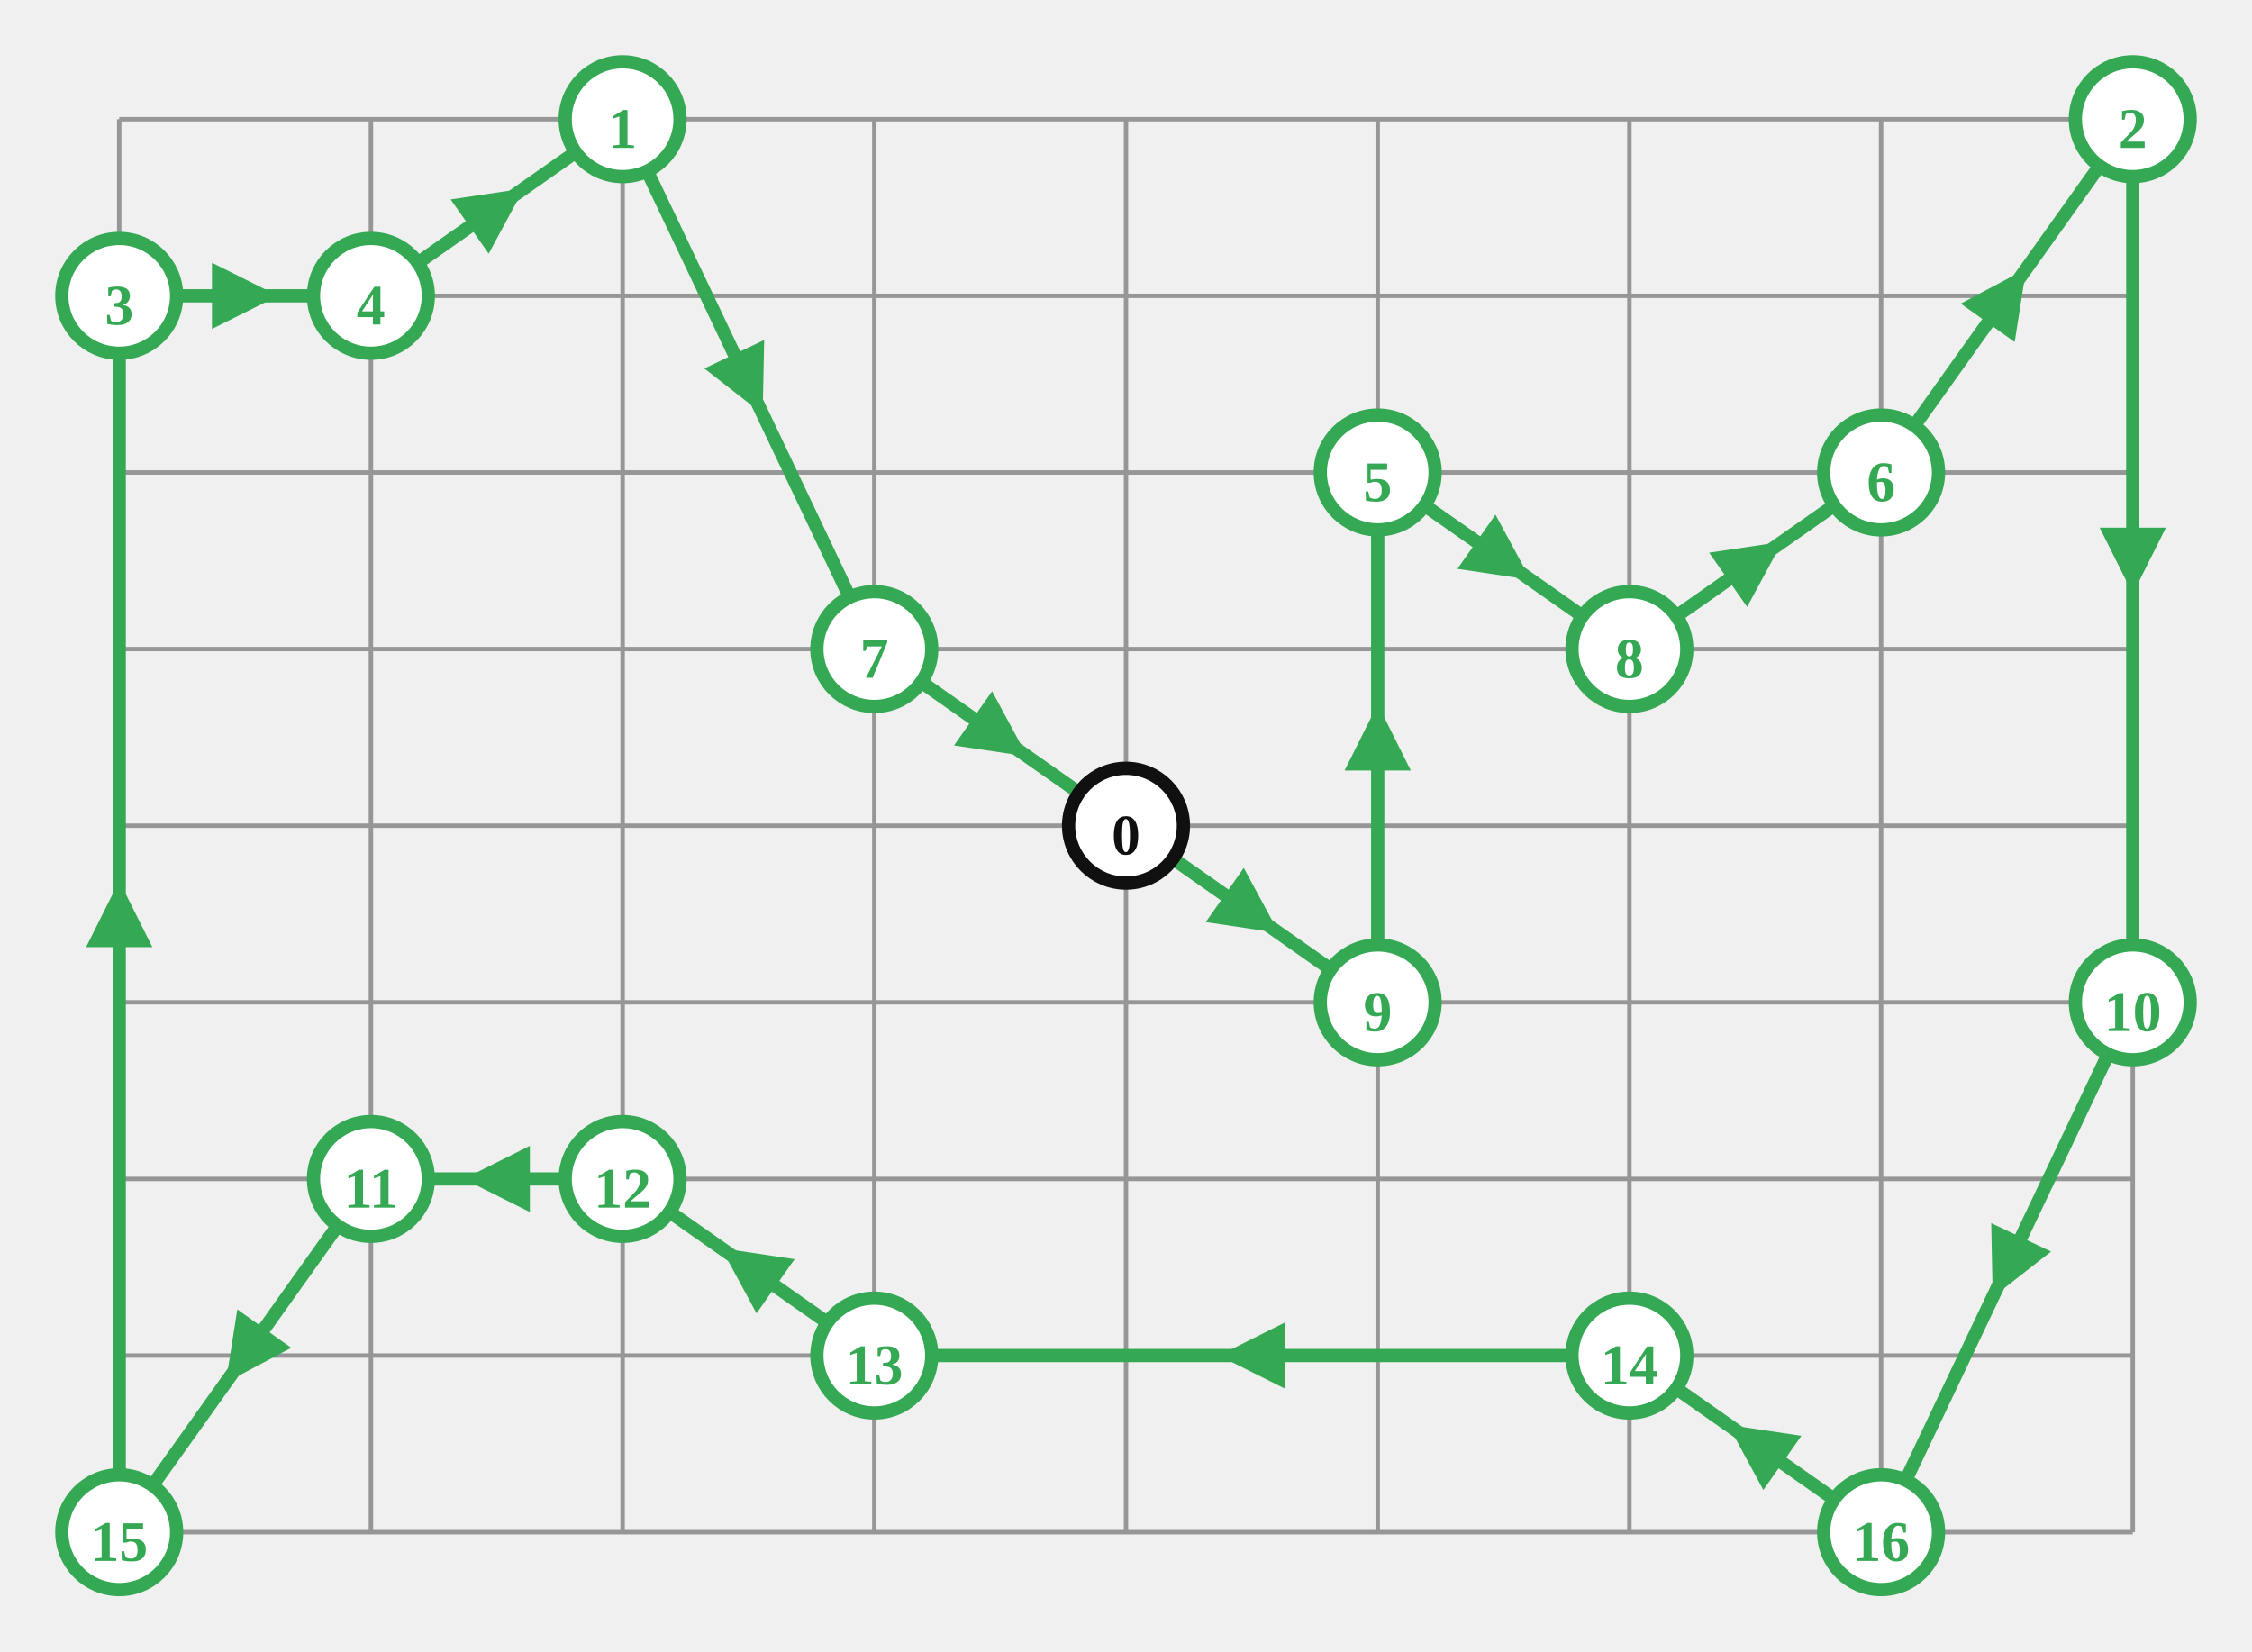
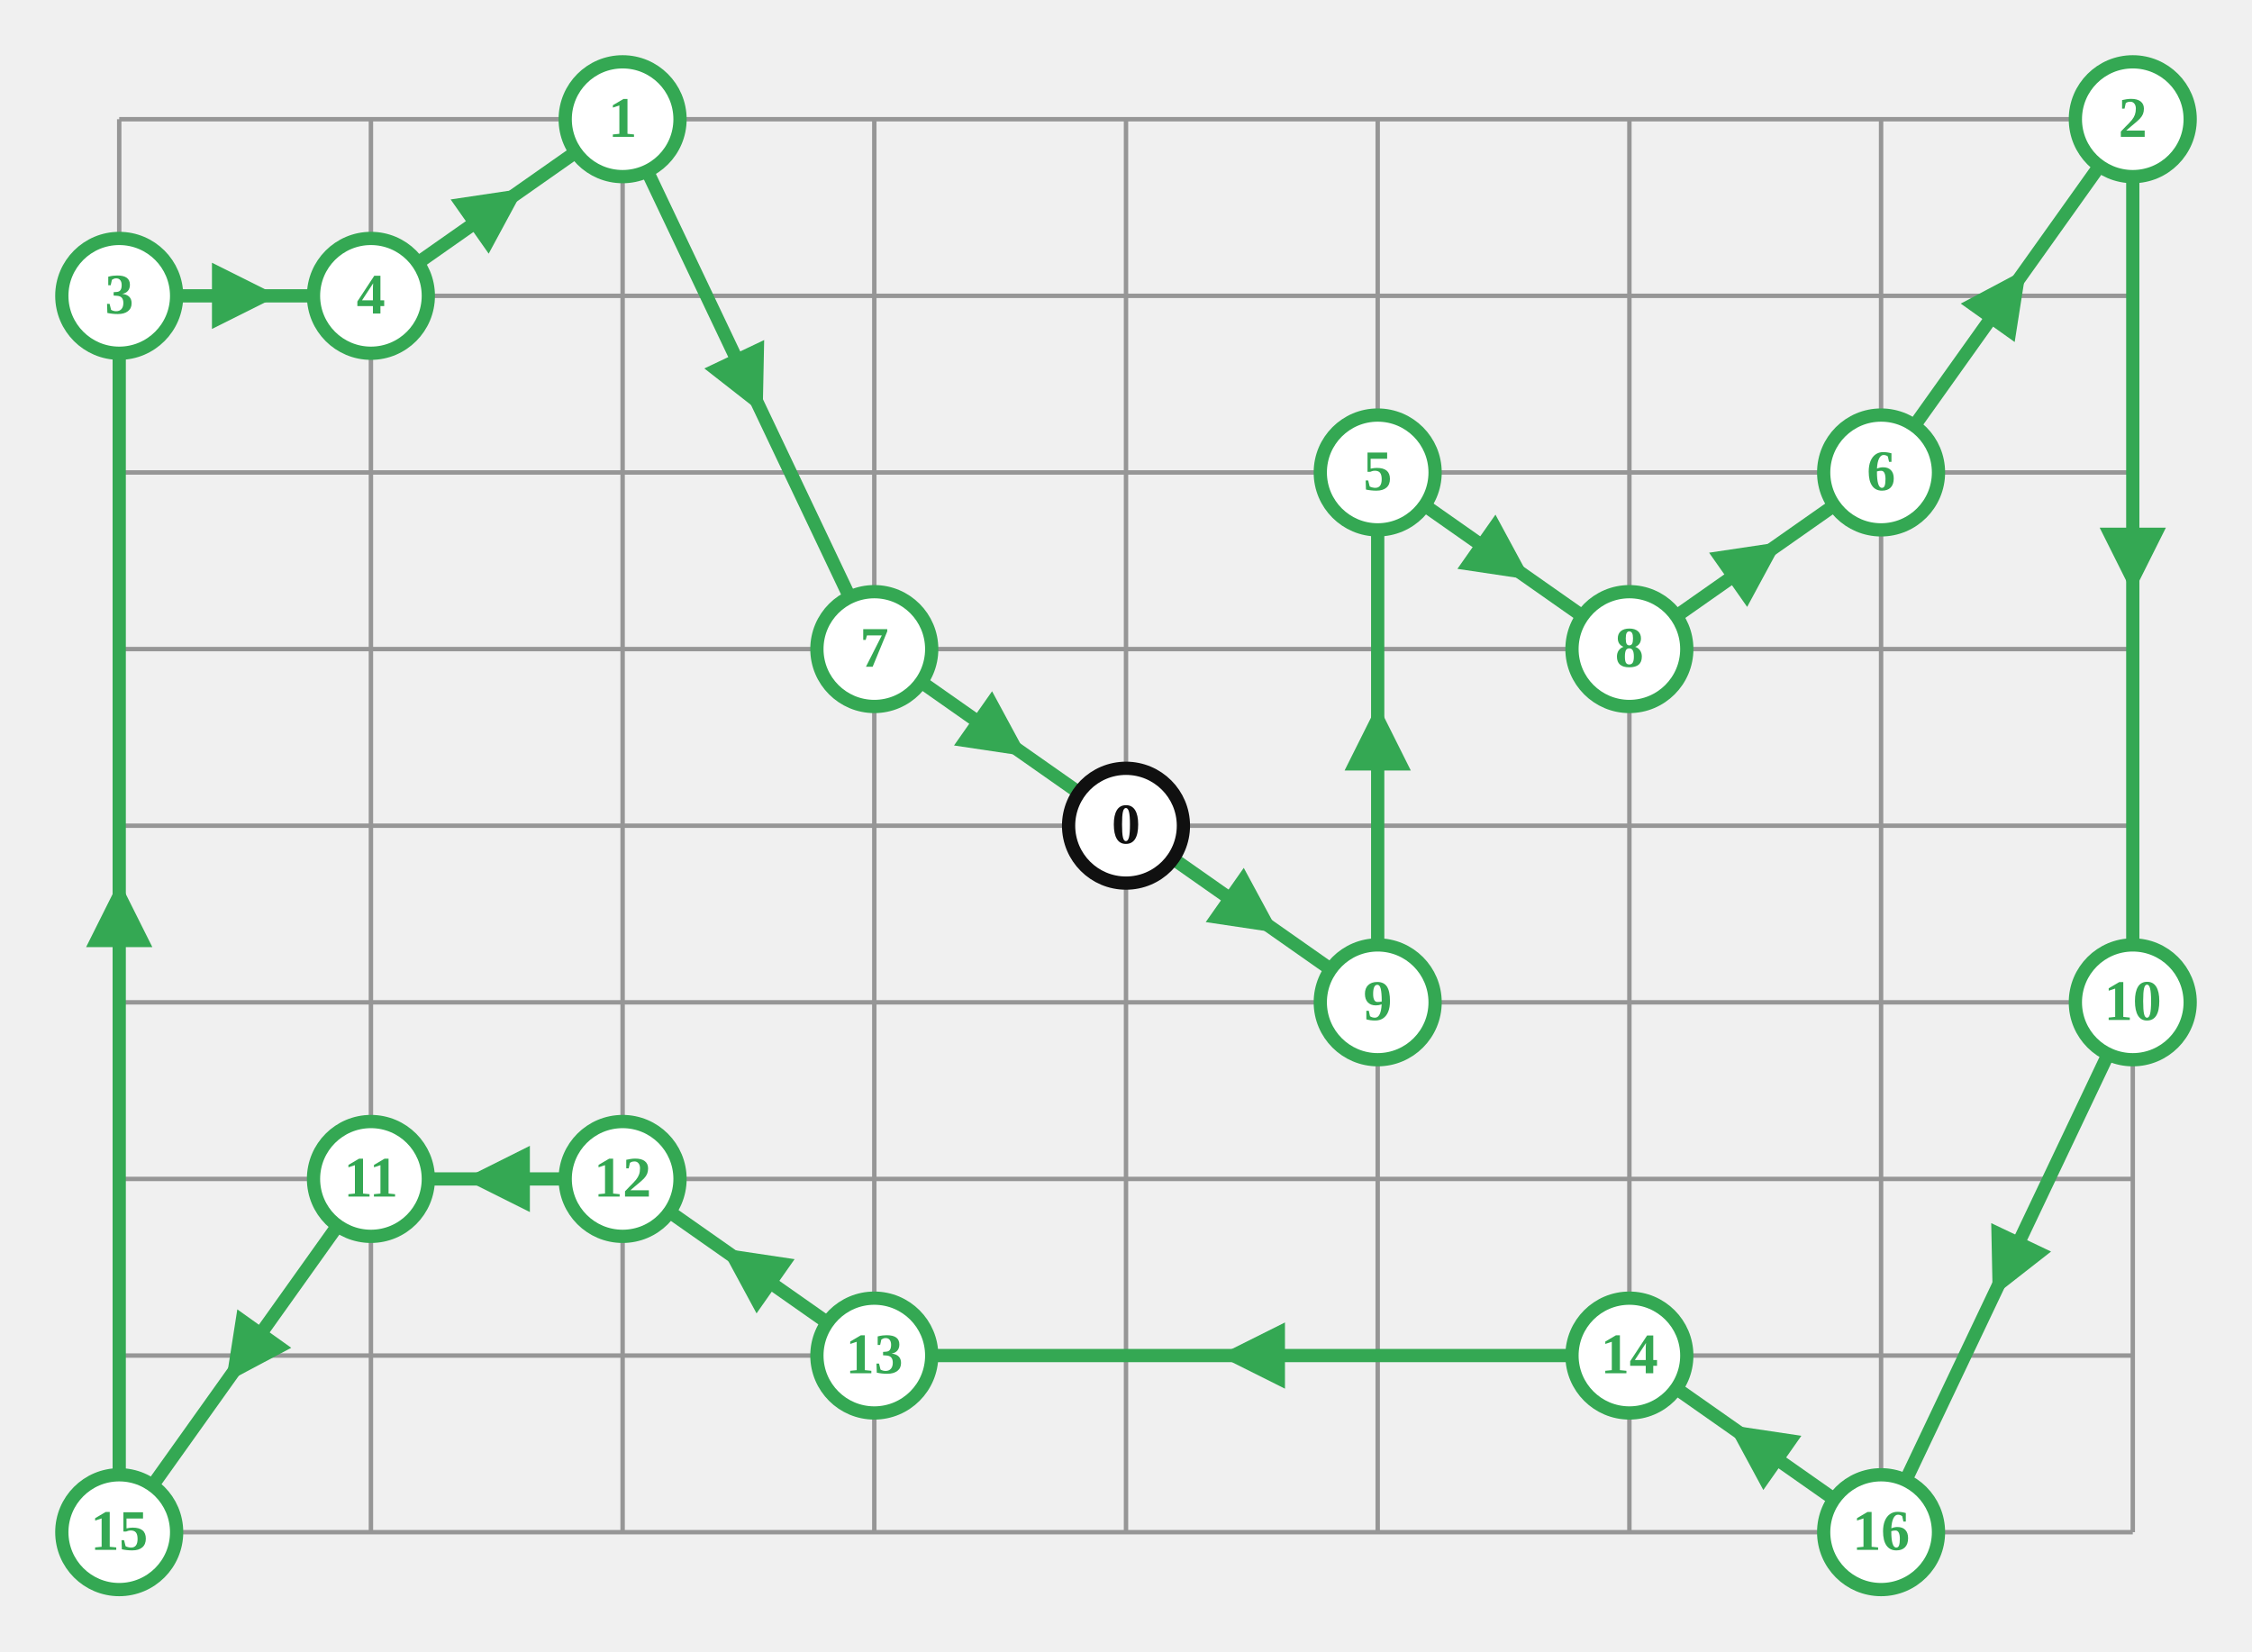
<svg xmlns="http://www.w3.org/2000/svg" version="1.1" width="1020" height="748" viewBox="-54 -54 1020 748">
  <defs>
    <marker id="arrow_blue" viewBox="0 0 16 16" refX="8" refY="8" markerUnits="strokeWidth" markerWidth="5" markerHeight="5" orient="auto">
      <path d="M 0 0 L 16 8 L 0 16 z" stroke="none" fill="#4285F4" />
    </marker>
    <marker id="arrow_red" viewBox="0 0 16 16" refX="8" refY="8" markerUnits="strokeWidth" markerWidth="5" markerHeight="5" orient="auto">
      <path d="M 0 0 L 16 8 L 0 16 z" stroke="none" fill="#EA4335" />
    </marker>
    <marker id="arrow_yellow" viewBox="0 0 16 16" refX="8" refY="8" markerUnits="strokeWidth" markerWidth="5" markerHeight="5" orient="auto">
      <path d="M 0 0 L 16 8 L 0 16 z" stroke="none" fill="#FBBC05" />
    </marker>
    <marker id="arrow_green" viewBox="0 0 16 16" refX="8" refY="8" markerUnits="strokeWidth" markerWidth="5" markerHeight="5" orient="auto">
      <path d="M 0 0 L 16 8 L 0 16 z" stroke="none" fill="#34A853" />
    </marker>
    <marker id="arrow_black" viewBox="0 0 16 16" refX="8" refY="8" markerUnits="strokeWidth" markerWidth="5" markerHeight="5" orient="auto">
      <path d="M 0 0 L 16 8 L 0 16 z" stroke="none" fill="#101010" />
    </marker>
    <marker id="arrow_white" viewBox="0 0 16 16" refX="8" refY="8" markerUnits="strokeWidth" markerWidth="5" markerHeight="5" orient="auto">
      <path d="M 0 0 L 16 8 L 0 16 z" stroke="none" fill="#FFFFFF" />
    </marker>
  </defs>
  <line x1="0" y1="0" x2="912" y2="0" style="stroke-width:2;stroke:#969696;fill:none" />
  <line x1="0" y1="80" x2="912" y2="80" style="stroke-width:2;stroke:#969696;fill:none" />
  <line x1="0" y1="160" x2="912" y2="160" style="stroke-width:2;stroke:#969696;fill:none" />
  <line x1="0" y1="240" x2="912" y2="240" style="stroke-width:2;stroke:#969696;fill:none" />
  <line x1="0" y1="320" x2="912" y2="320" style="stroke-width:2;stroke:#969696;fill:none" />
  <line x1="0" y1="400" x2="912" y2="400" style="stroke-width:2;stroke:#969696;fill:none" />
  <line x1="0" y1="480" x2="912" y2="480" style="stroke-width:2;stroke:#969696;fill:none" />
  <line x1="0" y1="560" x2="912" y2="560" style="stroke-width:2;stroke:#969696;fill:none" />
  <line x1="0" y1="640" x2="912" y2="640" style="stroke-width:2;stroke:#969696;fill:none" />
  <line x1="0" y1="0" x2="0" y2="640" style="stroke-width:2;stroke:#969696;fill:none" />
  <line x1="114" y1="0" x2="114" y2="640" style="stroke-width:2;stroke:#969696;fill:none" />
  <line x1="228" y1="0" x2="228" y2="640" style="stroke-width:2;stroke:#969696;fill:none" />
  <line x1="342" y1="0" x2="342" y2="640" style="stroke-width:2;stroke:#969696;fill:none" />
  <line x1="456" y1="0" x2="456" y2="640" style="stroke-width:2;stroke:#969696;fill:none" />
  <line x1="570" y1="0" x2="570" y2="640" style="stroke-width:2;stroke:#969696;fill:none" />
  <line x1="684" y1="0" x2="684" y2="640" style="stroke-width:2;stroke:#969696;fill:none" />
  <line x1="798" y1="0" x2="798" y2="640" style="stroke-width:2;stroke:#969696;fill:none" />
  <line x1="912" y1="0" x2="912" y2="640" style="stroke-width:2;stroke:#969696;fill:none" />
  <polyline points="456,320 513,360 570,400" style="stroke-width:6;stroke:#34A853;fill:none;marker-mid:url(#arrow_green)" />
  <polyline points="570,400 570,280 570,160" style="stroke-width:6;stroke:#34A853;fill:none;marker-mid:url(#arrow_green)" />
  <polyline points="570,160 627,200 684,240" style="stroke-width:6;stroke:#34A853;fill:none;marker-mid:url(#arrow_green)" />
  <polyline points="684,240 741,200 798,160" style="stroke-width:6;stroke:#34A853;fill:none;marker-mid:url(#arrow_green)" />
  <polyline points="798,160 855,80 912,0" style="stroke-width:6;stroke:#34A853;fill:none;marker-mid:url(#arrow_green)" />
  <polyline points="912,0 912,200 912,400" style="stroke-width:6;stroke:#34A853;fill:none;marker-mid:url(#arrow_green)" />
  <polyline points="912,400 855,520 798,640" style="stroke-width:6;stroke:#34A853;fill:none;marker-mid:url(#arrow_green)" />
  <polyline points="798,640 741,600 684,560" style="stroke-width:6;stroke:#34A853;fill:none;marker-mid:url(#arrow_green)" />
  <polyline points="684,560 513,560 342,560" style="stroke-width:6;stroke:#34A853;fill:none;marker-mid:url(#arrow_green)" />
  <polyline points="342,560 285,520 228,480" style="stroke-width:6;stroke:#34A853;fill:none;marker-mid:url(#arrow_green)" />
  <polyline points="228,480 171,480 114,480" style="stroke-width:6;stroke:#34A853;fill:none;marker-mid:url(#arrow_green)" />
  <polyline points="114,480 57,560 0,640" style="stroke-width:6;stroke:#34A853;fill:none;marker-mid:url(#arrow_green)" />
  <polyline points="0,640 0,360 0,80" style="stroke-width:6;stroke:#34A853;fill:none;marker-mid:url(#arrow_green)" />
  <polyline points="0,80 57,80 114,80" style="stroke-width:6;stroke:#34A853;fill:none;marker-mid:url(#arrow_green)" />
  <polyline points="114,80 171,40 228,0" style="stroke-width:6;stroke:#34A853;fill:none;marker-mid:url(#arrow_green)" />
  <polyline points="228,0 285,120 342,240" style="stroke-width:6;stroke:#34A853;fill:none;marker-mid:url(#arrow_green)" />
  <polyline points="342,240 399,280 456,320" style="stroke-width:6;stroke:#34A853;fill:none;marker-mid:url(#arrow_green)" />
  <circle cx="570" cy="400" r="26" style="stroke-width:6;stroke:#34A853;fill:white" />
-   <text x="570" y="400" dy="13" style="text-anchor:middle;font-weight:bold;font-size:26;stroke:none;fill:#34A853">9</text>
+   <text x="570" y="400" dy="8" style="text-anchor:middle;font-weight:bold;font-size:26;stroke:none;fill:#34A853">9</text>
  <circle cx="570" cy="160" r="26" style="stroke-width:6;stroke:#34A853;fill:white" />
-   <text x="570" y="160" dy="13" style="text-anchor:middle;font-weight:bold;font-size:26;stroke:none;fill:#34A853">5</text>
+   <text x="570" y="160" dy="8" style="text-anchor:middle;font-weight:bold;font-size:26;stroke:none;fill:#34A853">5</text>
  <circle cx="684" cy="240" r="26" style="stroke-width:6;stroke:#34A853;fill:white" />
-   <text x="684" y="240" dy="13" style="text-anchor:middle;font-weight:bold;font-size:26;stroke:none;fill:#34A853">8</text>
+   <text x="684" y="240" dy="8" style="text-anchor:middle;font-weight:bold;font-size:26;stroke:none;fill:#34A853">8</text>
  <circle cx="798" cy="160" r="26" style="stroke-width:6;stroke:#34A853;fill:white" />
-   <text x="798" y="160" dy="13" style="text-anchor:middle;font-weight:bold;font-size:26;stroke:none;fill:#34A853">6</text>
+   <text x="798" y="160" dy="8" style="text-anchor:middle;font-weight:bold;font-size:26;stroke:none;fill:#34A853">6</text>
  <circle cx="912" cy="0" r="26" style="stroke-width:6;stroke:#34A853;fill:white" />
-   <text x="912" y="0" dy="13" style="text-anchor:middle;font-weight:bold;font-size:26;stroke:none;fill:#34A853">2</text>
+   <text x="912" y="0" dy="8" style="text-anchor:middle;font-weight:bold;font-size:26;stroke:none;fill:#34A853">2</text>
  <circle cx="912" cy="400" r="26" style="stroke-width:6;stroke:#34A853;fill:white" />
-   <text x="912" y="400" dy="13" style="text-anchor:middle;font-weight:bold;font-size:26;stroke:none;fill:#34A853">10</text>
+   <text x="912" y="400" dy="8" style="text-anchor:middle;font-weight:bold;font-size:26;stroke:none;fill:#34A853">10</text>
  <circle cx="798" cy="640" r="26" style="stroke-width:6;stroke:#34A853;fill:white" />
-   <text x="798" y="640" dy="13" style="text-anchor:middle;font-weight:bold;font-size:26;stroke:none;fill:#34A853">16</text>
+   <text x="798" y="640" dy="8" style="text-anchor:middle;font-weight:bold;font-size:26;stroke:none;fill:#34A853">16</text>
  <circle cx="684" cy="560" r="26" style="stroke-width:6;stroke:#34A853;fill:white" />
-   <text x="684" y="560" dy="13" style="text-anchor:middle;font-weight:bold;font-size:26;stroke:none;fill:#34A853">14</text>
+   <text x="684" y="560" dy="8" style="text-anchor:middle;font-weight:bold;font-size:26;stroke:none;fill:#34A853">14</text>
  <circle cx="342" cy="560" r="26" style="stroke-width:6;stroke:#34A853;fill:white" />
-   <text x="342" y="560" dy="13" style="text-anchor:middle;font-weight:bold;font-size:26;stroke:none;fill:#34A853">13</text>
+   <text x="342" y="560" dy="8" style="text-anchor:middle;font-weight:bold;font-size:26;stroke:none;fill:#34A853">13</text>
  <circle cx="228" cy="480" r="26" style="stroke-width:6;stroke:#34A853;fill:white" />
-   <text x="228" y="480" dy="13" style="text-anchor:middle;font-weight:bold;font-size:26;stroke:none;fill:#34A853">12</text>
+   <text x="228" y="480" dy="8" style="text-anchor:middle;font-weight:bold;font-size:26;stroke:none;fill:#34A853">12</text>
  <circle cx="114" cy="480" r="26" style="stroke-width:6;stroke:#34A853;fill:white" />
-   <text x="114" y="480" dy="13" style="text-anchor:middle;font-weight:bold;font-size:26;stroke:none;fill:#34A853">11</text>
+   <text x="114" y="480" dy="8" style="text-anchor:middle;font-weight:bold;font-size:26;stroke:none;fill:#34A853">11</text>
  <circle cx="0" cy="640" r="26" style="stroke-width:6;stroke:#34A853;fill:white" />
-   <text x="0" y="640" dy="13" style="text-anchor:middle;font-weight:bold;font-size:26;stroke:none;fill:#34A853">15</text>
+   <text x="0" y="640" dy="8" style="text-anchor:middle;font-weight:bold;font-size:26;stroke:none;fill:#34A853">15</text>
  <circle cx="0" cy="80" r="26" style="stroke-width:6;stroke:#34A853;fill:white" />
-   <text x="0" y="80" dy="13" style="text-anchor:middle;font-weight:bold;font-size:26;stroke:none;fill:#34A853">3</text>
+   <text x="0" y="80" dy="8" style="text-anchor:middle;font-weight:bold;font-size:26;stroke:none;fill:#34A853">3</text>
  <circle cx="114" cy="80" r="26" style="stroke-width:6;stroke:#34A853;fill:white" />
-   <text x="114" y="80" dy="13" style="text-anchor:middle;font-weight:bold;font-size:26;stroke:none;fill:#34A853">4</text>
+   <text x="114" y="80" dy="8" style="text-anchor:middle;font-weight:bold;font-size:26;stroke:none;fill:#34A853">4</text>
  <circle cx="228" cy="0" r="26" style="stroke-width:6;stroke:#34A853;fill:white" />
-   <text x="228" y="0" dy="13" style="text-anchor:middle;font-weight:bold;font-size:26;stroke:none;fill:#34A853">1</text>
+   <text x="228" y="0" dy="8" style="text-anchor:middle;font-weight:bold;font-size:26;stroke:none;fill:#34A853">1</text>
  <circle cx="342" cy="240" r="26" style="stroke-width:6;stroke:#34A853;fill:white" />
-   <text x="342" y="240" dy="13" style="text-anchor:middle;font-weight:bold;font-size:26;stroke:none;fill:#34A853">7</text>
+   <text x="342" y="240" dy="8" style="text-anchor:middle;font-weight:bold;font-size:26;stroke:none;fill:#34A853">7</text>
  <circle cx="456" cy="320" r="26" style="stroke-width:6;stroke:#101010;fill:white" />
-   <text x="456" y="320" dy="13" style="text-anchor:middle;font-weight:bold;font-size:26;stroke:none;fill:#101010">0</text>
+   <text x="456" y="320" dy="8" style="text-anchor:middle;font-weight:bold;font-size:26;stroke:none;fill:#101010">0</text>
</svg>
